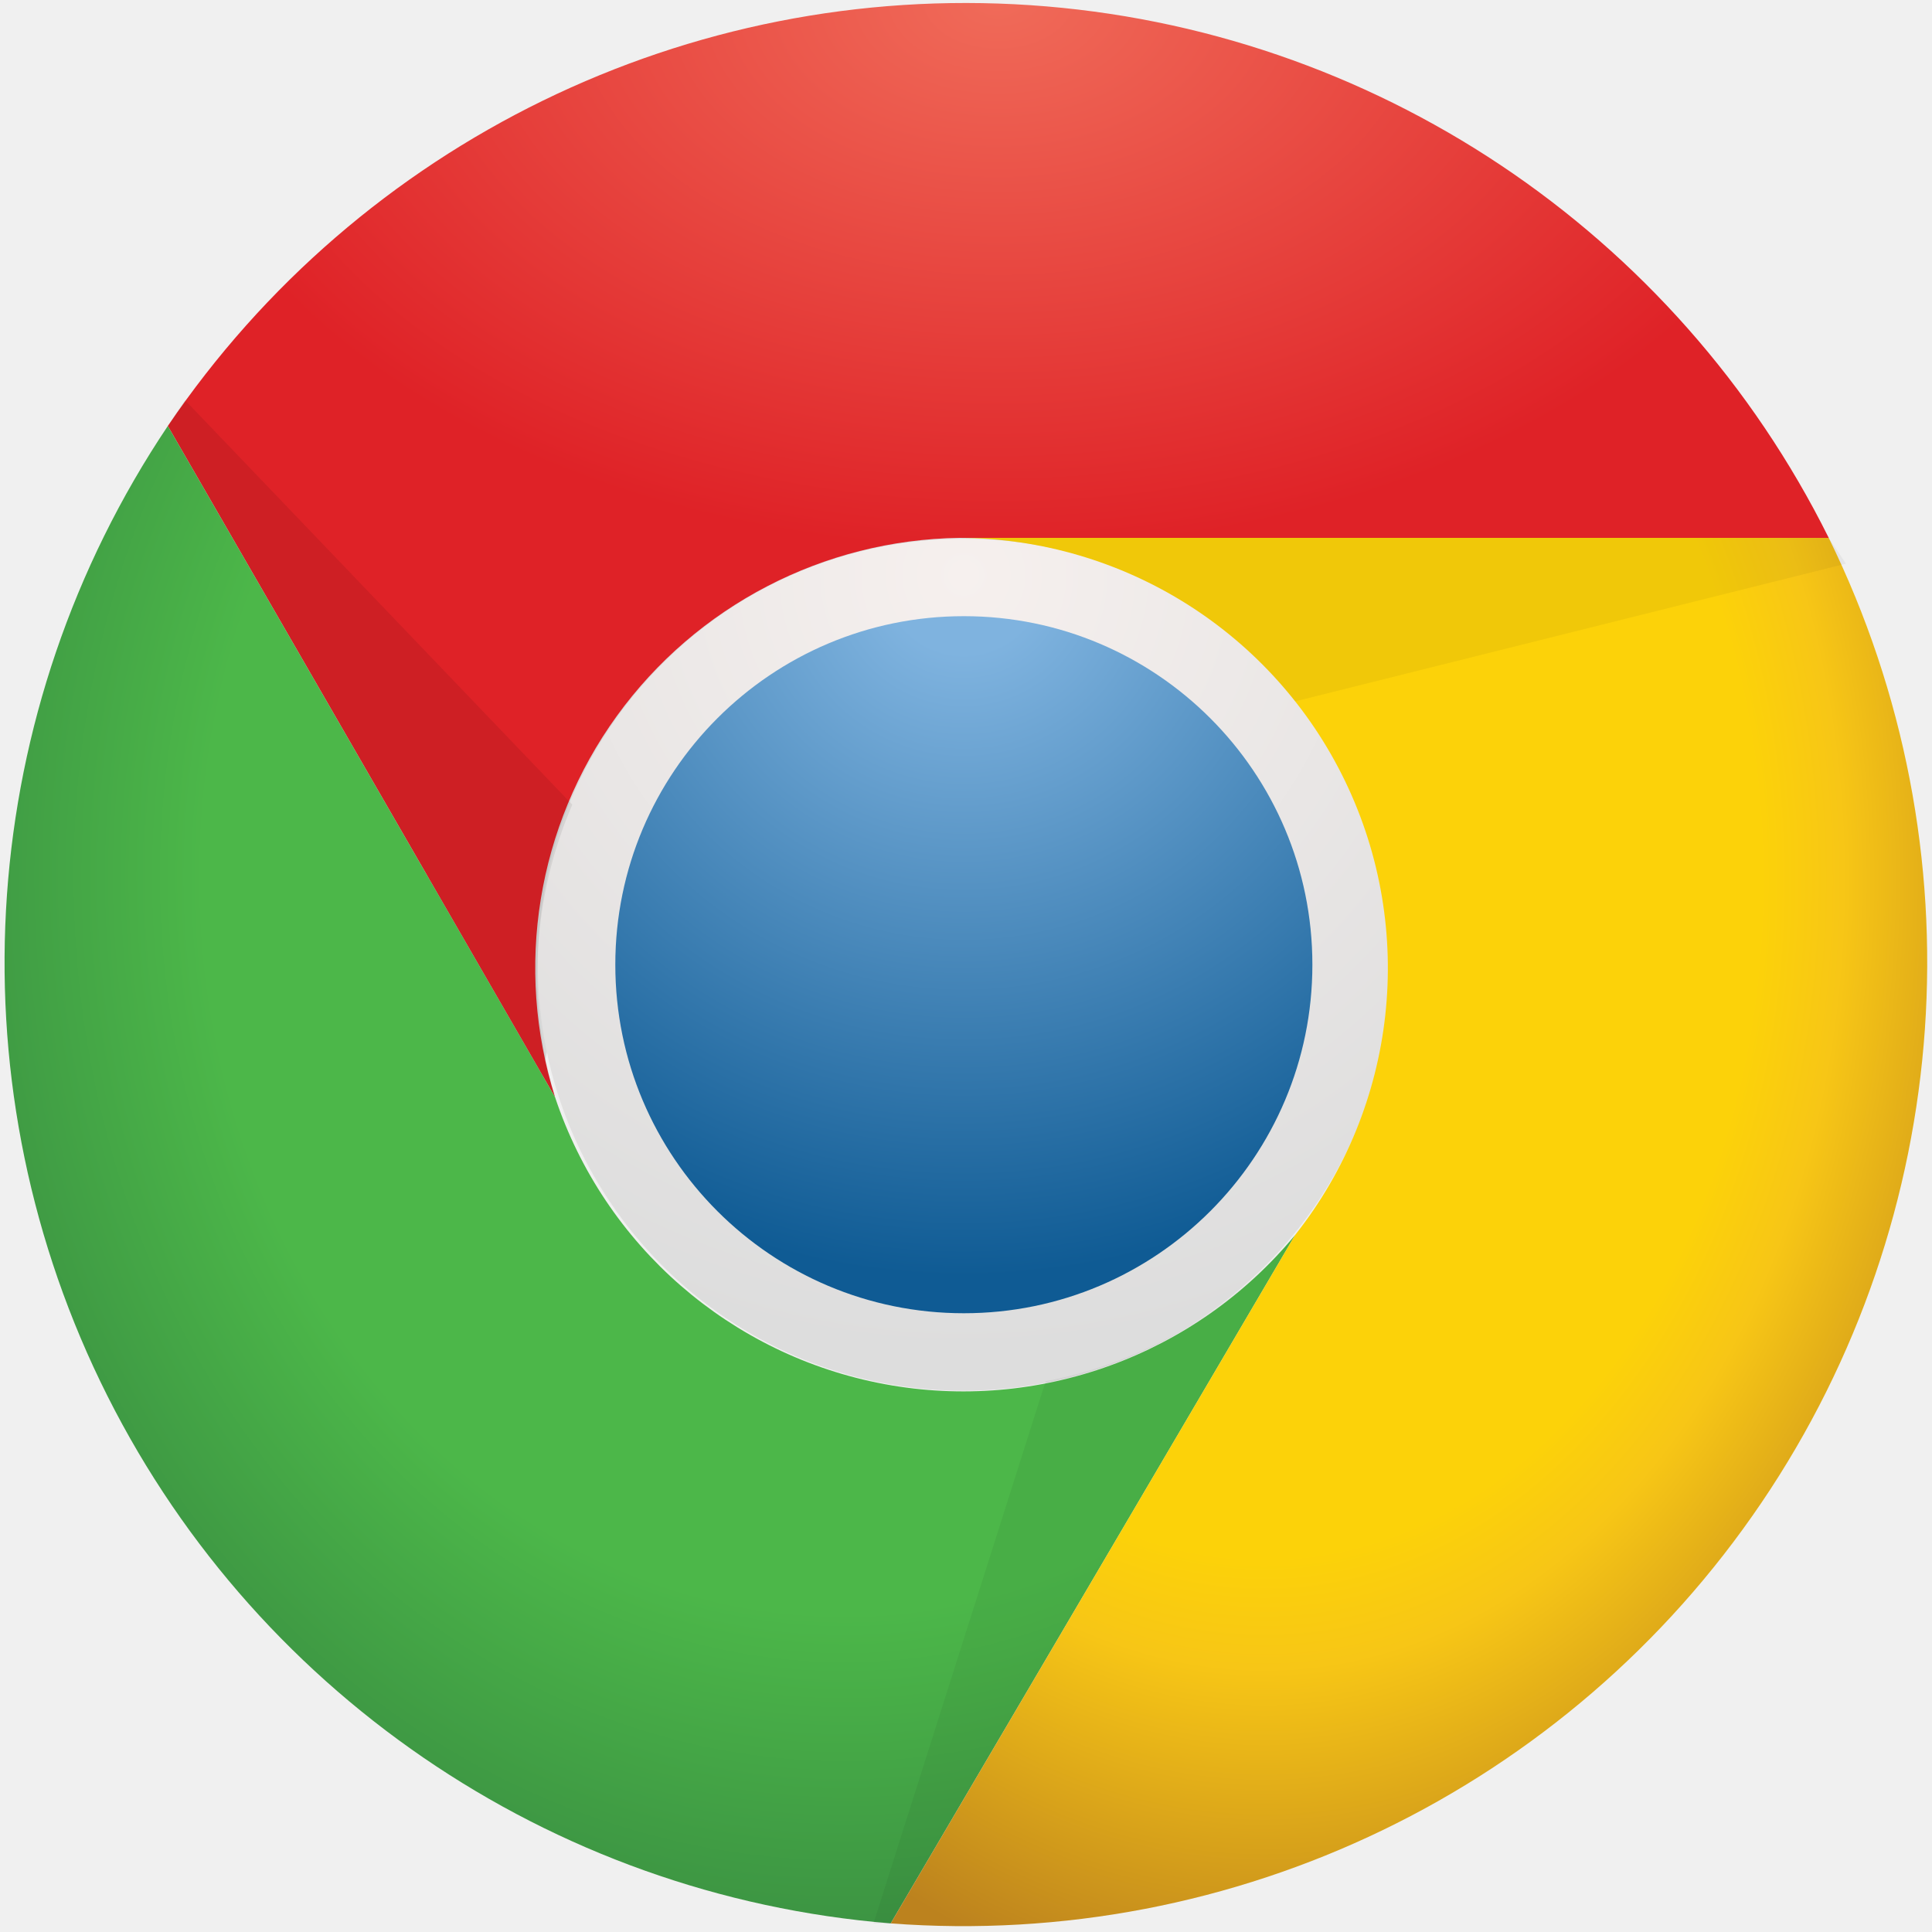
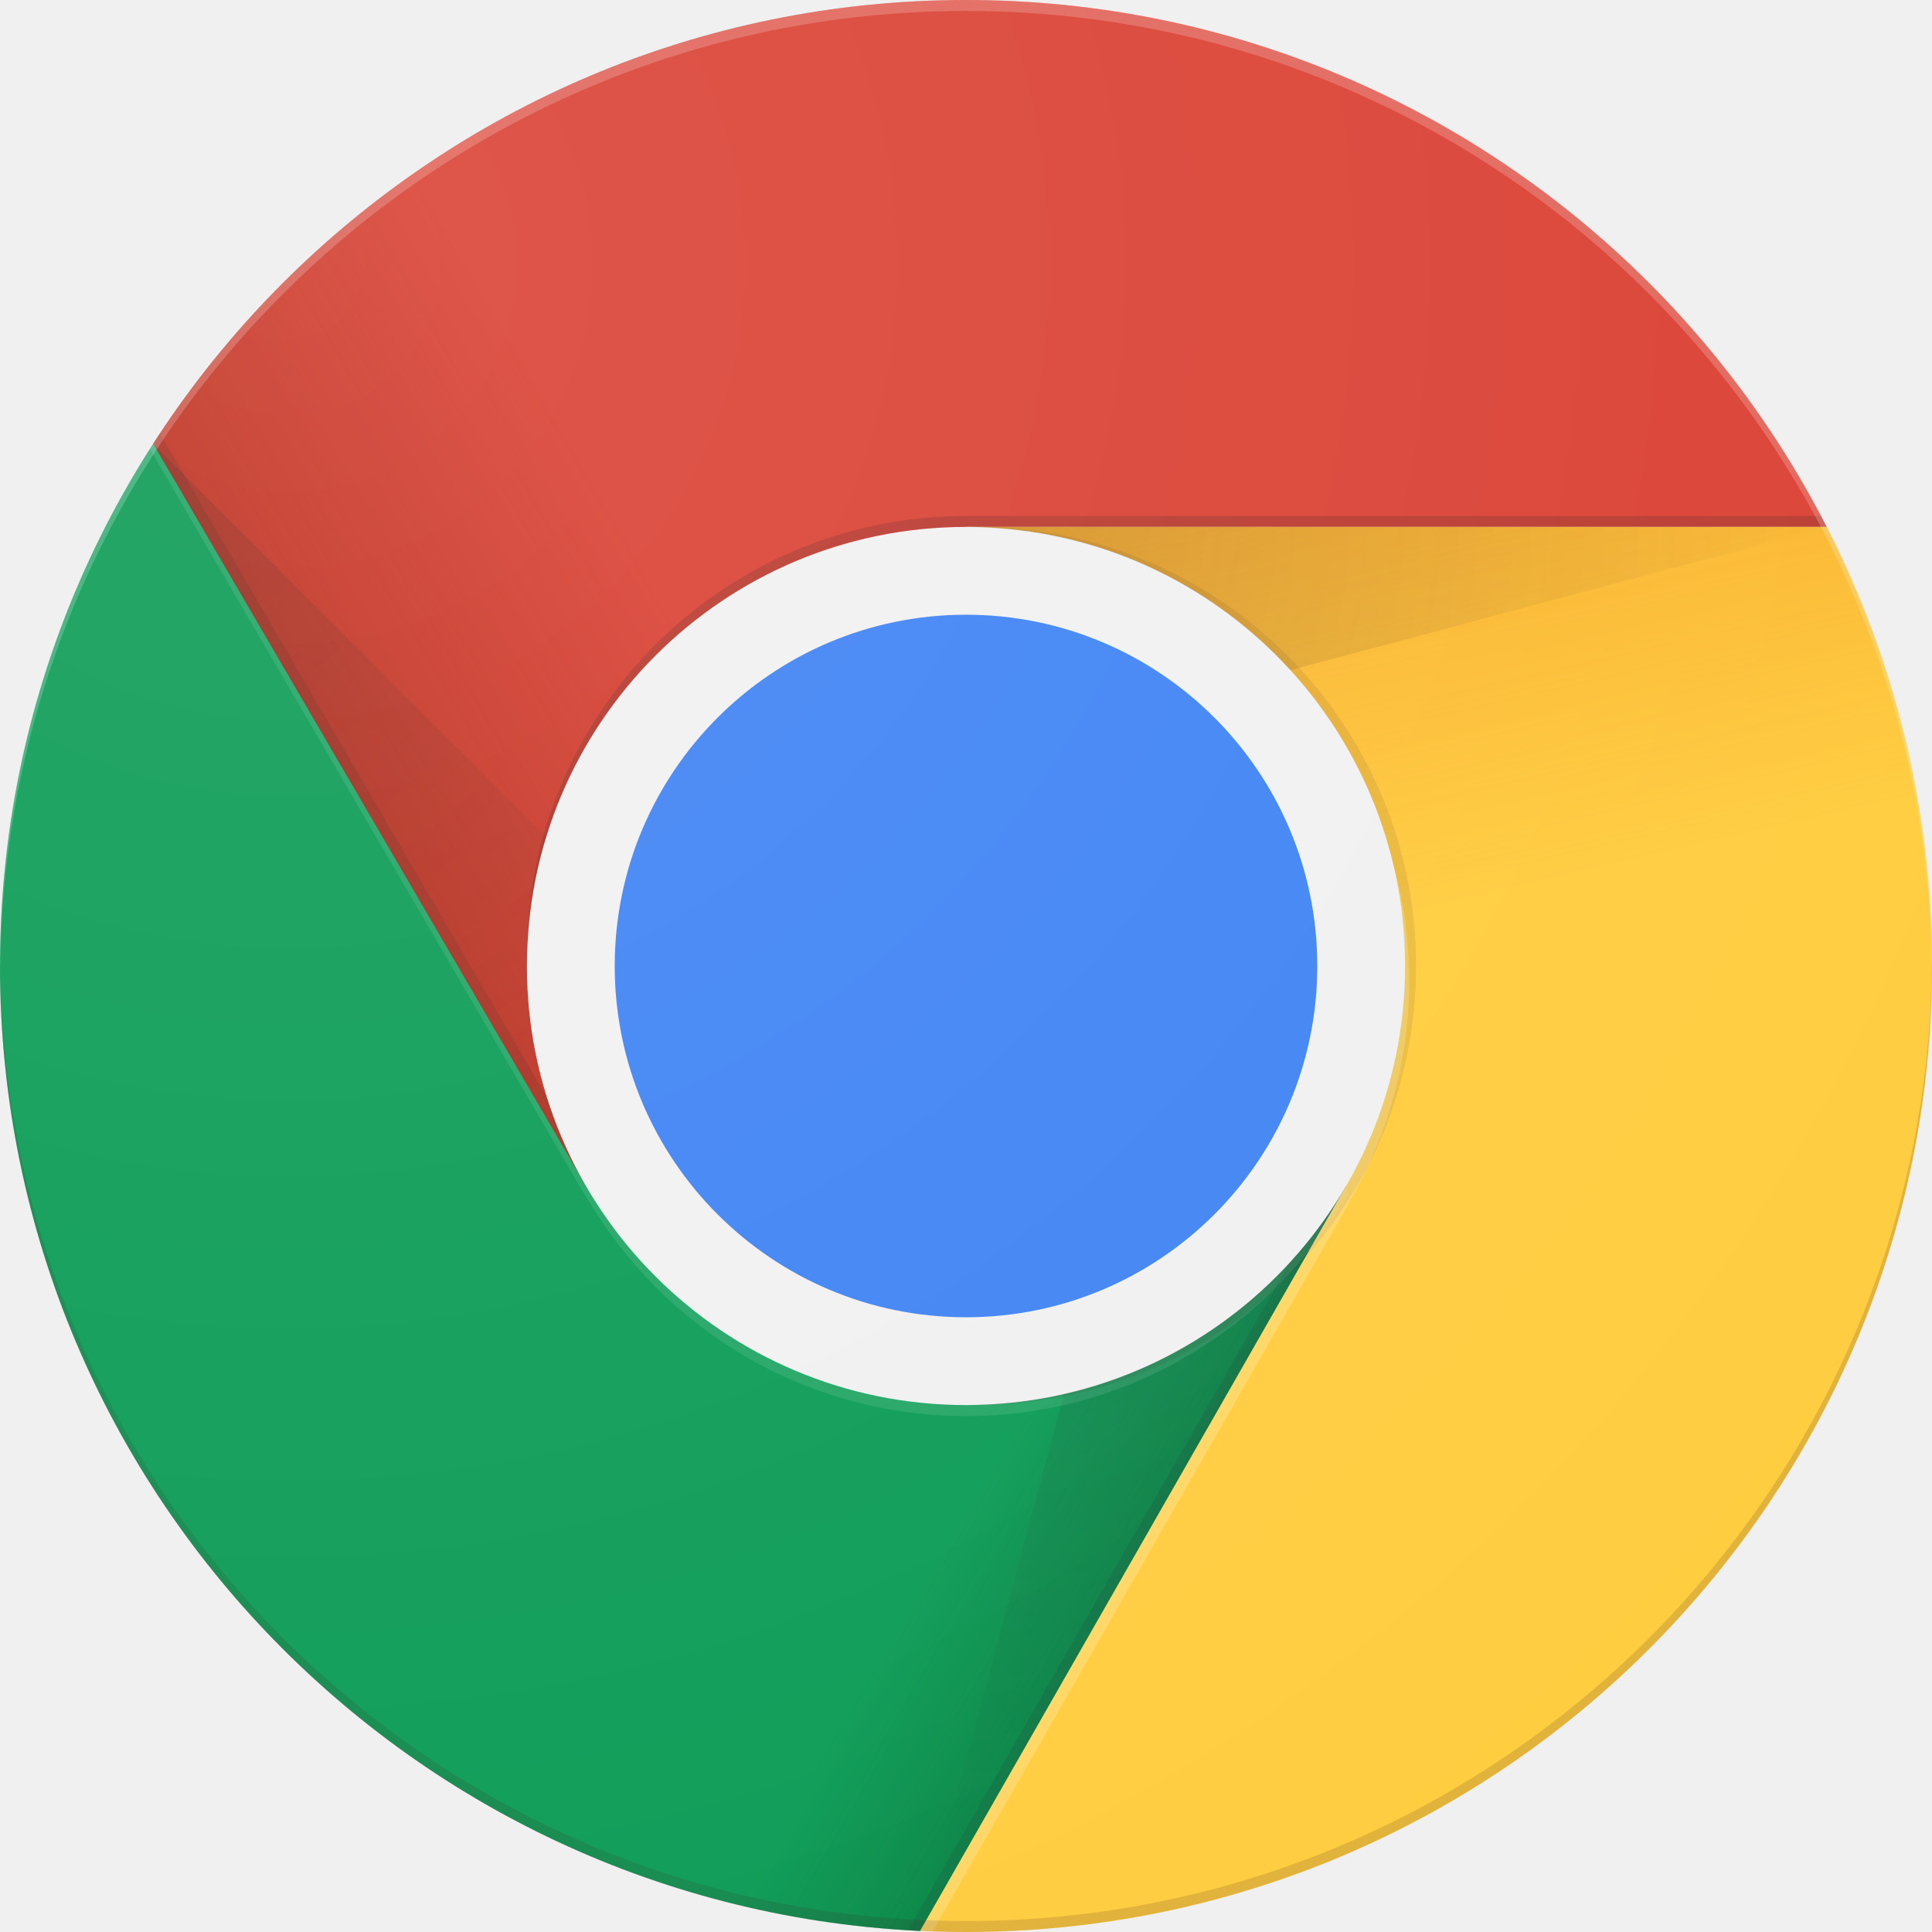
- <svg xmlns="http://www.w3.org/2000/svg" viewBox="15.5 15.5 224.5 224.5">
+ <svg xmlns="http://www.w3.org/2000/svg" xmlns:xlink="http://www.w3.org/1999/xlink" viewBox="1 1 176 176">
  <defs>
-     <radialGradient cy="0" cx="0.5" id="r">
-       <stop stop-color="#f06b59" />
-       <stop offset="1" stop-color="#df2227" />
-     </radialGradient>
-     <radialGradient r="0.76" cy="0.3" cx="0.65" id="g">
-       <stop offset="0.65" stop-color="#4cb749" />
-       <stop offset="1" stop-color="#388b41" />
-     </radialGradient>
-     <radialGradient r="0.8" cy="0.25" cx="0.36" id="y">
-       <stop offset="0.6" stop-color="#FCD209" />
-       <stop offset="0.7" stop-color="#f7c616" />
-       <stop offset="1" stop-color="#bc821e" />
-     </radialGradient>
-     <radialGradient r="1" cy="0" cx="0.5" spreadMethod="pad" id="cf">
-       <stop offset="0.1" stop-color="#7FB3DF" />
-       <stop offset="0.9" stop-color="#0F5B94" />
-     </radialGradient>
-     <radialGradient id="cb" r="1" cy="0" cx="0.5">
-       <stop offset="0" stop-color="#F6F0EE" />
-       <stop offset="1" stop-color="#ddd" />
-     </radialGradient>
+     <circle id="a" cy="96" cx="96" r="88" />
  </defs>
-   <path d="m198,148a70,70 0 0 0 -140,0l20,0a50,50 0 0 1 100,0" fill-opacity="0.1" />
-   <circle r="45" cx="127.5" cy="127.6" fill="url(#cf)" stroke="url(#cb)" stroke-width="9" />
-   <path d="m228,78a112,112 0 0 0 -193,-13l45,78a50,50 0 0 1 47,-65" fill="url(#r)" />
-   <path d="m35,65a112,112 0 0 0 84,174l47,-80a50,50 0 0 1 -86,-16" fill="url(#g)" />
-   <path d="m119,239a112,112 0 0 0 109,-161l-101,0a50,50 0 0 1 39,81" fill="url(#y)" />
-   <path d="m35,65l45,78a50,50 0 0 1 2,-34l-45,-47" opacity="0.075" />
-   <path d="m119,239l47,-80a50,50 0 0 1 -29,17l-20,63" opacity="0.05" />
-   <path d="m228,78l-101,0a50,50 0 0 1 39,19l64,-16" opacity="0.05" />
+   <clipPath id="b">
+     <use width="100%" overflow="visible" xlink:href="#a" height="100%" />
+   </clipPath>
+   <g transform="translate(-7 -7)" clip-path="url(#b)">
+     <path d="m21.97 8v108h39.39l34.64-60h88v-48z" fill="#db4437" />
+     <linearGradient id="c" y2="44.354" gradientUnits="userSpaceOnUse" y1="75.021" x2="81.837" x1="29.337">
+       <stop stop-color="#A52714" stop-opacity=".6" offset="0" />
+       <stop stop-color="#A52714" stop-opacity="0" offset=".66" />
+     </linearGradient>
+     <path d="m21.97 8v108h39.39l34.64-60h88v-48z" fill="url(#c)" />
+   </g>
+   <path clip-path="url(#b)" fill-opacity=".15" d="m62.31 115.65l-39.83-68.31-0.58 1 39.54 67.8z" transform="translate(-7 -7)" fill="#3e2723" />
+   <g transform="translate(-7 -7)" clip-path="url(#b)">
+     <path d="m8 184h83.77l38.88-38.88v-29.12h-69.29l-53.36-91.52z" fill="#0f9d58" />
+     <linearGradient id="d" y2="130.33" gradientUnits="userSpaceOnUse" y1="164.5" x2="52.538" x1="110.87">
+       <stop stop-color="#055524" stop-opacity=".4" offset="0" />
+       <stop stop-color="#055524" stop-opacity="0" offset=".33" />
+     </linearGradient>
+     <path d="m8 184h83.77l38.88-38.88v-29.12h-69.29l-53.36-91.52z" fill="url(#d)" />
+   </g>
+   <path clip-path="url(#b)" fill-opacity=".15" d="m129.84 117.33l-0.83-0.48-38.39 67.15h1.15l38.1-66.64z" transform="translate(-7 -7)" fill="#263238" />
+   <g transform="translate(-7 -7)" clip-path="url(#b)">
+     <defs>
+       <path id="e" d="m8 184h83.77l38.88-38.88v-29.12h-69.29l-53.36-91.52z" />
+     </defs>
+     <clipPath id="f">
+       <use width="100%" overflow="visible" xlink:href="#e" height="100%" />
+     </clipPath>
+     <g clip-path="url(#f)">
+       <path d="m96 56l34.65 60-38.88 68h92.23v-128z" fill="#ffcd40" />
+       <linearGradient id="g" y2="114.13" gradientUnits="userSpaceOnUse" y1="49.804" x2="136.55" x1="121.86">
+         <stop stop-color="#EA6100" stop-opacity=".3" offset="0" />
+         <stop stop-color="#EA6100" stop-opacity="0" offset=".66" />
+       </linearGradient>
+       <path d="m96 56l34.65 60-38.88 68h92.23v-128z" fill="url(#g)" />
+     </g>
+   </g>
+   <g transform="translate(-7 -7)" clip-path="url(#b)">
+     <path d="m96 56l34.65 60-38.88 68h92.23v-128z" fill="#ffcd40" />
+     <path d="m96 56l34.65 60-38.88 68h92.23v-128z" fill="url(#g)" />
+   </g>
+   <g transform="translate(-7 -7)" clip-path="url(#b)">
+     <defs>
+       <path id="i" d="m96 56l34.65 60-38.88 68h92.23v-128z" />
+     </defs>
+     <clipPath id="j">
+       <use width="100%" overflow="visible" xlink:href="#i" height="100%" />
+     </clipPath>
+     <g clip-path="url(#j)">
+       <path d="m21.97 8v108h39.39l34.64-60h88v-48z" fill="#db4437" />
+       <path d="m21.97 8v108h39.39l34.64-60h88v-48z" fill="url(#c)" />
+     </g>
+   </g>
+   <radialGradient id="l" gradientUnits="userSpaceOnUse" cy="55.948" cx="668.18" gradientTransform="translate(-576)" r="84.078">
+     <stop stop-color="#3E2723" stop-opacity=".2" offset="0" />
+     <stop stop-color="#3E2723" stop-opacity="0" offset="1" />
+   </radialGradient>
+   <path clip-path="url(#b)" d="m96 56v20.95l78.4-20.95z" transform="translate(-7 -7)" fill="url(#l)" />
+   <g transform="translate(-7 -7)" clip-path="url(#b)">
+     <defs>
+       <path id="m" d="m21.97 8v40.34l39.39 67.66 34.64-60h88v-48z" />
+     </defs>
+     <clipPath id="n">
+       <use width="100%" overflow="visible" xlink:href="#m" height="100%" />
+     </clipPath>
+     <g clip-path="url(#n)">
+       <path d="m8 184h83.77l38.88-38.88v-29.12h-69.29l-53.36-91.52z" fill="#0f9d58" />
+       <path d="m8 184h83.77l38.88-38.88v-29.12h-69.29l-53.36-91.52z" fill="url(#d)" />
+     </g>
+   </g>
+   <radialGradient id="p" gradientUnits="userSpaceOnUse" cy="48.52" cx="597.88" gradientTransform="translate(-576)" r="78.044">
+     <stop stop-color="#3E2723" stop-opacity=".2" offset="0" />
+     <stop stop-color="#3E2723" stop-opacity="0" offset="1" />
+   </radialGradient>
+   <path clip-path="url(#b)" d="m21.97 48.45l57.25 57.24-17.86 10.31z" transform="translate(-7 -7)" fill="url(#p)" />
+   <radialGradient id="q" gradientUnits="userSpaceOnUse" cy="96.138" cx="671.84" gradientTransform="translate(-576)" r="87.87">
+     <stop stop-color="#263238" stop-opacity=".2" offset="0" />
+     <stop stop-color="#263238" stop-opacity="0" offset="1" />
+   </radialGradient>
+   <path clip-path="url(#b)" d="m91.83 183.89l20.96-78.2 17.86 10.31z" transform="translate(-7 -7)" fill="url(#q)" />
+   <g transform="translate(-7 -7)" clip-path="url(#b)">
+     <circle cy="96" cx="96" r="40" fill="#f1f1f1" />
+     <circle cy="96" cx="96" r="32" fill="#4285f4" />
+   </g>
+   <g transform="translate(-7 -7)" clip-path="url(#b)">
+     <path fill-opacity=".2" d="m96 55c-22.09 0-40 17.91-40 40v1c0-22.09 17.91-40 40-40h88v-1h-88z" fill="#3e2723" />
+     <path fill-opacity=".1" d="m130.6 116c-6.92 11.94-19.81 20-34.6 20-14.8 0-27.69-8.06-34.61-20h-0.04l-53.35-91.52v1l53.36 91.52h0.04c6.92 11.94 19.81 20 34.61 20 14.79 0 27.68-8.05 34.6-20h0.05v-1h-0.06z" fill="#fff" />
+     <path opacity=".1" d="m97 56c-0.17 0-0.33 0.02-0.5 0.03 21.86 0.27 39.5 18.05 39.5 39.97s-17.64 39.7-39.5 39.97c0.17 0 0.33 0.03 0.5 0.03 22.09 0 40-17.91 40-40s-17.91-40-40-40z" fill="#3e2723" />
+     <path fill-opacity=".2" d="m131 117.33c3.4-5.88 5.37-12.68 5.37-19.96 0-4.22-0.66-8.28-1.87-12.09 0.95 3.42 1.5 7.01 1.5 10.73 0 7.28-1.97 14.08-5.37 19.96l0.02 0.04-38.88 68h1.16l38.09-66.64-0.02-0.04z" fill="#fff" />
+   </g>
+   <g transform="translate(-7 -7)" clip-path="url(#b)">
+     <path fill-opacity=".2" d="m96 9c48.43 0 87.72 39.13 87.99 87.5 0-0.17 0.01-0.33 0.01-0.5 0-48.6-39.4-88-88-88s-88 39.4-88 88c0 0.17 0.01 0.33 0.01 0.5 0.27-48.37 39.56-87.5 87.99-87.5z" fill="#fff" />
+     <path fill-opacity=".15" d="m96 183c48.43 0 87.72-39.13 87.99-87.5 0 0.17 0.01 0.33 0.01 0.5 0 48.6-39.4 88-88 88s-88-39.4-88-88c0-0.17 0.01-0.33 0.01-0.5 0.27 48.37 39.56 87.5 87.99 87.5z" fill="#3e2723" />
+   </g>
+   <radialGradient id="r" gradientUnits="userSpaceOnUse" cy="32.014" cx="34.286" gradientTransform="translate(-7 -7)" r="176.75">
+     <stop stop-color="#fff" stop-opacity=".1" offset="0" />
+     <stop stop-color="#fff" stop-opacity="0" offset="1" />
+   </radialGradient>
+   <circle cy="89" cx="89" r="88" fill="url(#r)" />
</svg>
